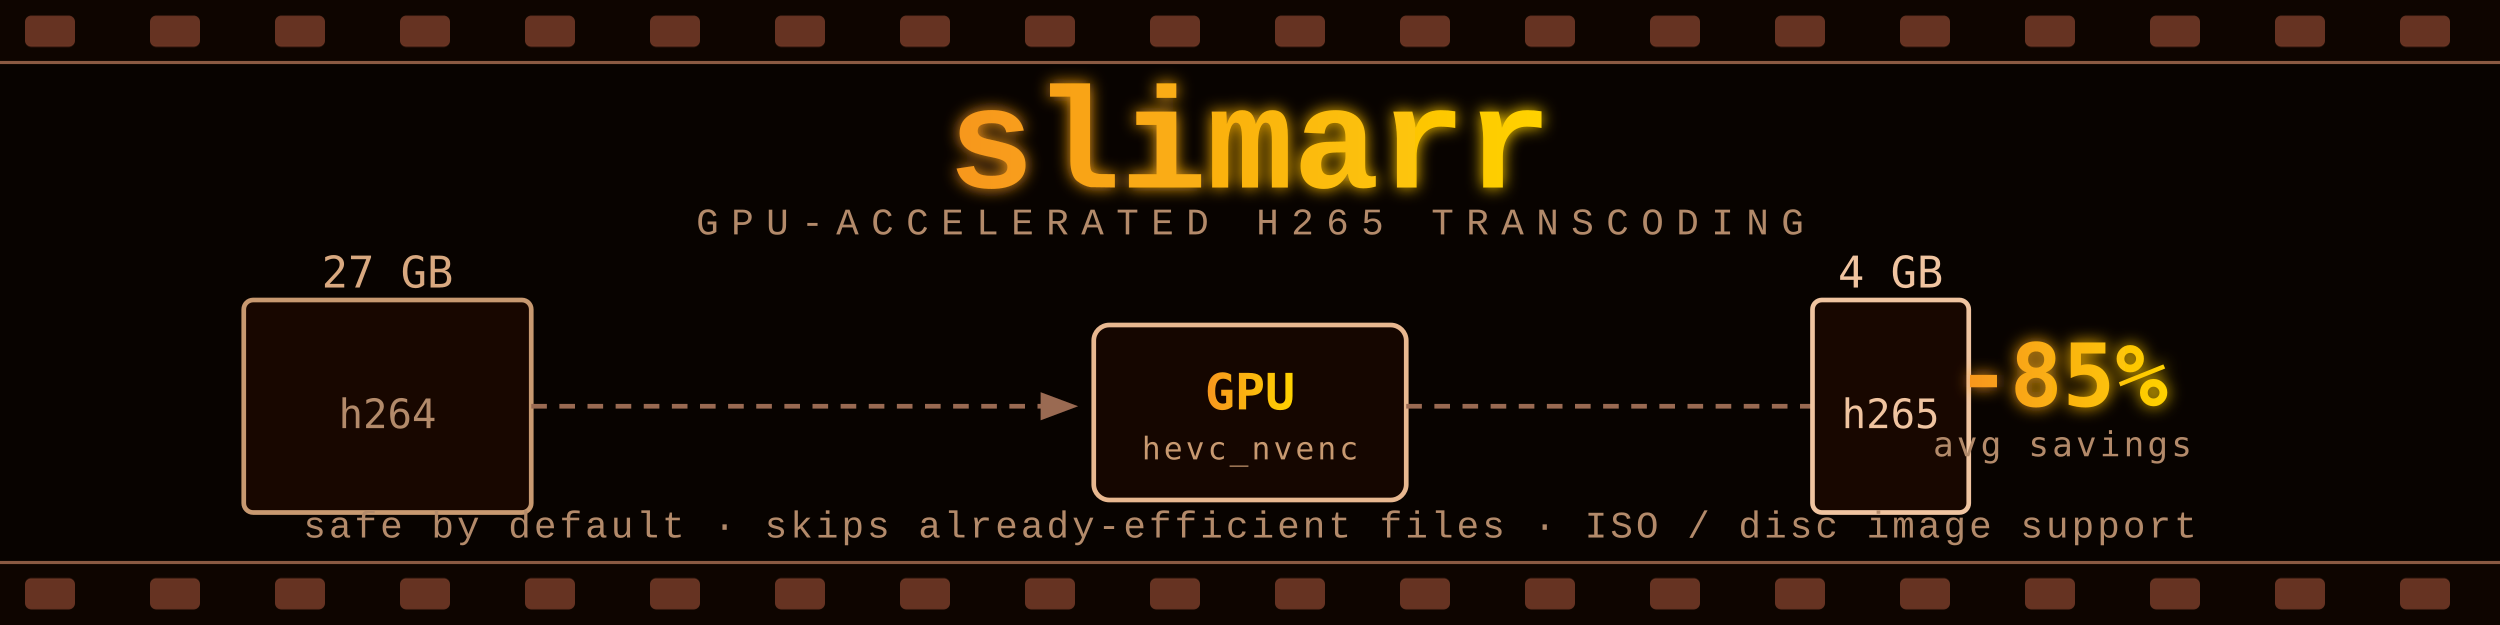
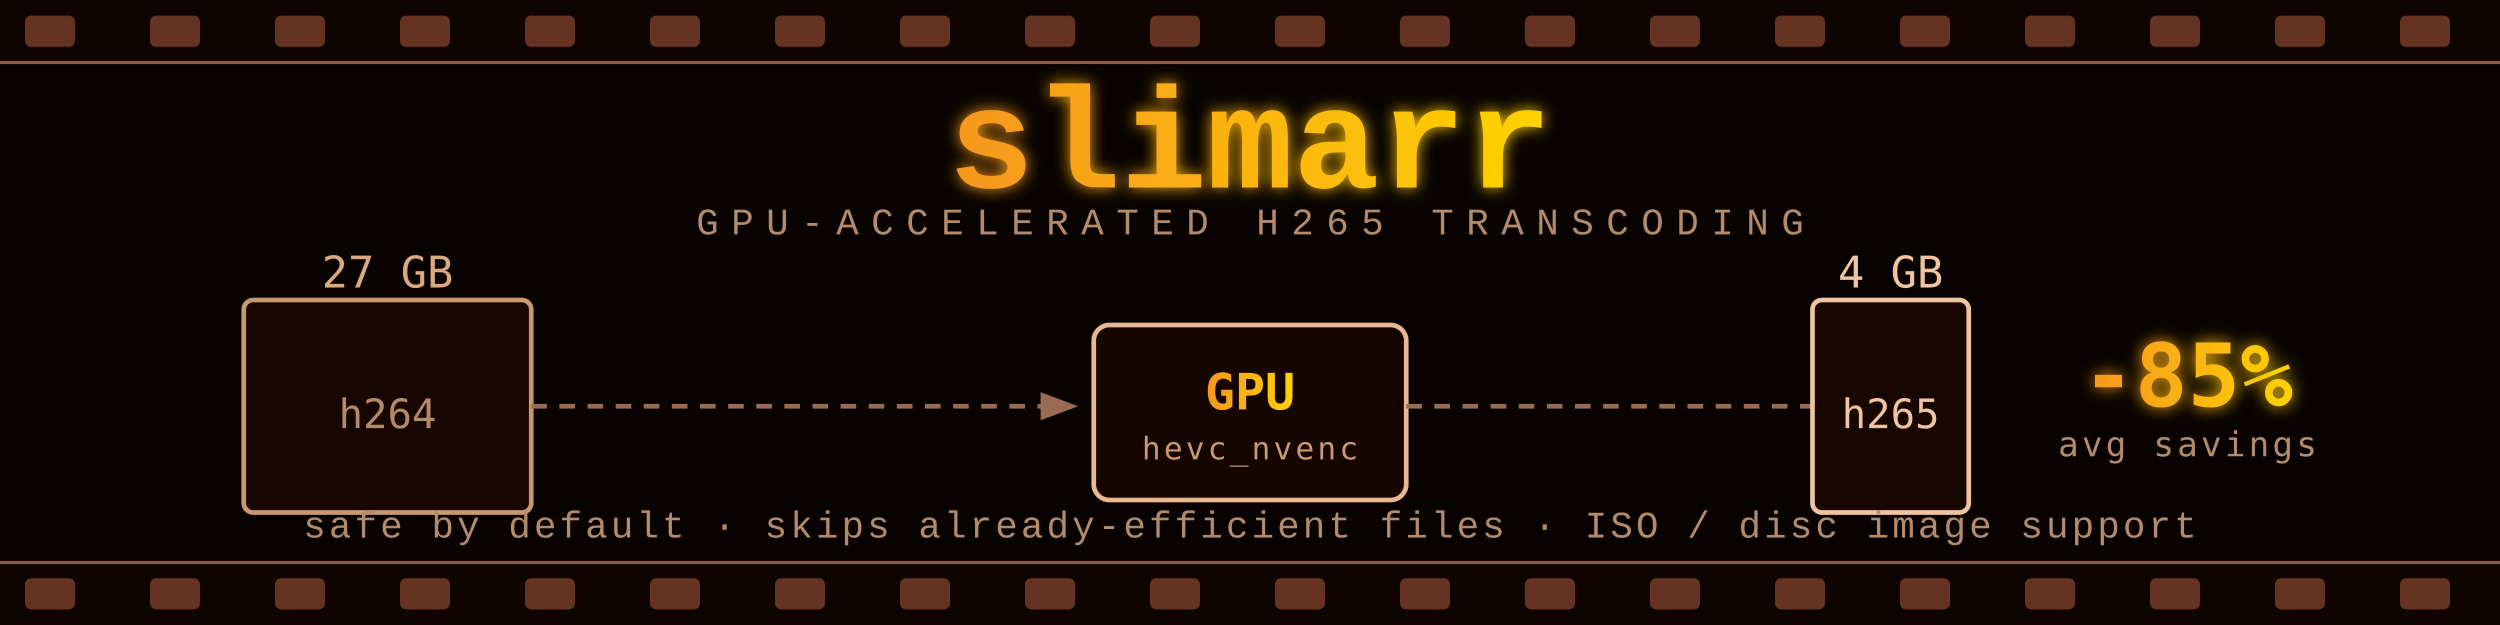
<svg xmlns="http://www.w3.org/2000/svg" viewBox="0 0 800 200" width="800" height="200">
  <defs>
    <linearGradient id="amber" x1="0%" y1="0%" x2="100%" y2="0%">
      <stop offset="0%" stop-color="#f7971e" />
      <stop offset="100%" stop-color="#ffd200" />
    </linearGradient>
    <filter id="glow" x="-30%" y="-30%" width="160%" height="160%">
      <feGaussianBlur stdDeviation="2.5" result="b" />
      <feMerge>
        <feMergeNode in="b" />
        <feMergeNode in="SourceGraphic" />
      </feMerge>
    </filter>
    <pattern id="sprockets" x="0" y="0" width="40" height="20" patternUnits="userSpaceOnUse">
      <rect x="8" y="5" width="16" height="10" rx="2" fill="#663322" />
    </pattern>
    <marker id="arrow" markerWidth="8" markerHeight="8" refX="6" refY="3" orient="auto">
      <path d="M0,0 L0,6 L8,3 z" fill="#9a6a52" />
    </marker>
  </defs>
  <rect width="800" height="200" fill="#080300" />
  <rect x="0" y="0" width="800" height="20" fill="#0e0500" />
  <rect x="0" y="180" width="800" height="20" fill="#0e0500" />
  <rect x="0" y="0" width="800" height="20" fill="url(#sprockets)" />
  <rect x="0" y="180" width="800" height="20" fill="url(#sprockets)" />
  <line x1="0" y1="20" x2="800" y2="20" stroke="#8a5a42" stroke-width="1" />
  <line x1="0" y1="180" x2="800" y2="180" stroke="#8a5a42" stroke-width="1" />
  <text x="400" y="60" text-anchor="middle" font-family="'Courier New', monospace" font-size="46" font-weight="bold" fill="url(#amber)" filter="url(#glow)">slimarr</text>
  <text x="400" y="75" text-anchor="middle" font-family="'Courier New', monospace" font-size="12" letter-spacing="4" fill="#b38a6a">GPU-ACCELERATED H265 TRANSCODING</text>
  <text x="124" y="92" text-anchor="middle" font-family="monospace" font-size="14" fill="#d9a980">27 GB</text>
  <rect x="78" y="96" width="92" height="68" rx="3" fill="#180700" stroke="#c89970" stroke-width="1.5" />
  <text x="124" y="137" text-anchor="middle" font-family="monospace" font-size="13" fill="#b38a6a">h264</text>
  <line x1="170" y1="130" x2="342" y2="130" stroke="#9a6a52" stroke-width="1.5" stroke-dasharray="5 4" marker-end="url(#arrow)" />
  <rect x="350" y="104" width="100" height="56" rx="5" fill="#150600" stroke="#e8b890" stroke-width="1.5">
    <animate attributeName="stroke-opacity" values="0.5;1;0.5" dur="3s" repeatCount="indefinite" />
  </rect>
  <text x="400" y="131" text-anchor="middle" font-family="monospace" font-size="16" font-weight="bold" fill="url(#amber)">GPU</text>
  <text x="400" y="147" text-anchor="middle" font-family="monospace" font-size="10" fill="#c89970" letter-spacing="1">hevc_nvenc</text>
  <line x1="450" y1="130" x2="590" y2="130" stroke="#9a6a52" stroke-width="1.5" stroke-dasharray="5 4" marker-end="url(#arrow)" />
  <text x="605" y="92" text-anchor="middle" font-family="monospace" font-size="14" fill="#f0c4a0">4 GB</text>
  <rect x="580" y="96" width="50" height="68" rx="3" fill="#180700" stroke="#f0c4a0" stroke-width="1.5" />
  <text x="605" y="137" text-anchor="middle" font-family="monospace" font-size="13" fill="#f0c4a0">h265</text>
-   <text x="660" y="130" text-anchor="middle" font-family="monospace" font-size="28" font-weight="bold" fill="url(#amber)" filter="url(#glow)">-85%</text>
-   <text x="660" y="146" text-anchor="middle" font-family="monospace" font-size="11" fill="#b38a6a" letter-spacing="1">avg savings</text>
+   <text x="700" y="130" text-anchor="middle" font-family="monospace" font-size="28" font-weight="bold" fill="url(#amber)" filter="url(#glow)">-85%</text>
+   <text x="700" y="146" text-anchor="middle" font-family="monospace" font-size="11" fill="#b38a6a" letter-spacing="1">avg savings</text>
  <text x="400" y="172" text-anchor="middle" font-family="'Courier New', monospace" font-size="12" fill="#b38a6a" letter-spacing="1">
    safe by default  ·  skips already-efficient files  ·  ISO / disc image support
  </text>
</svg>
